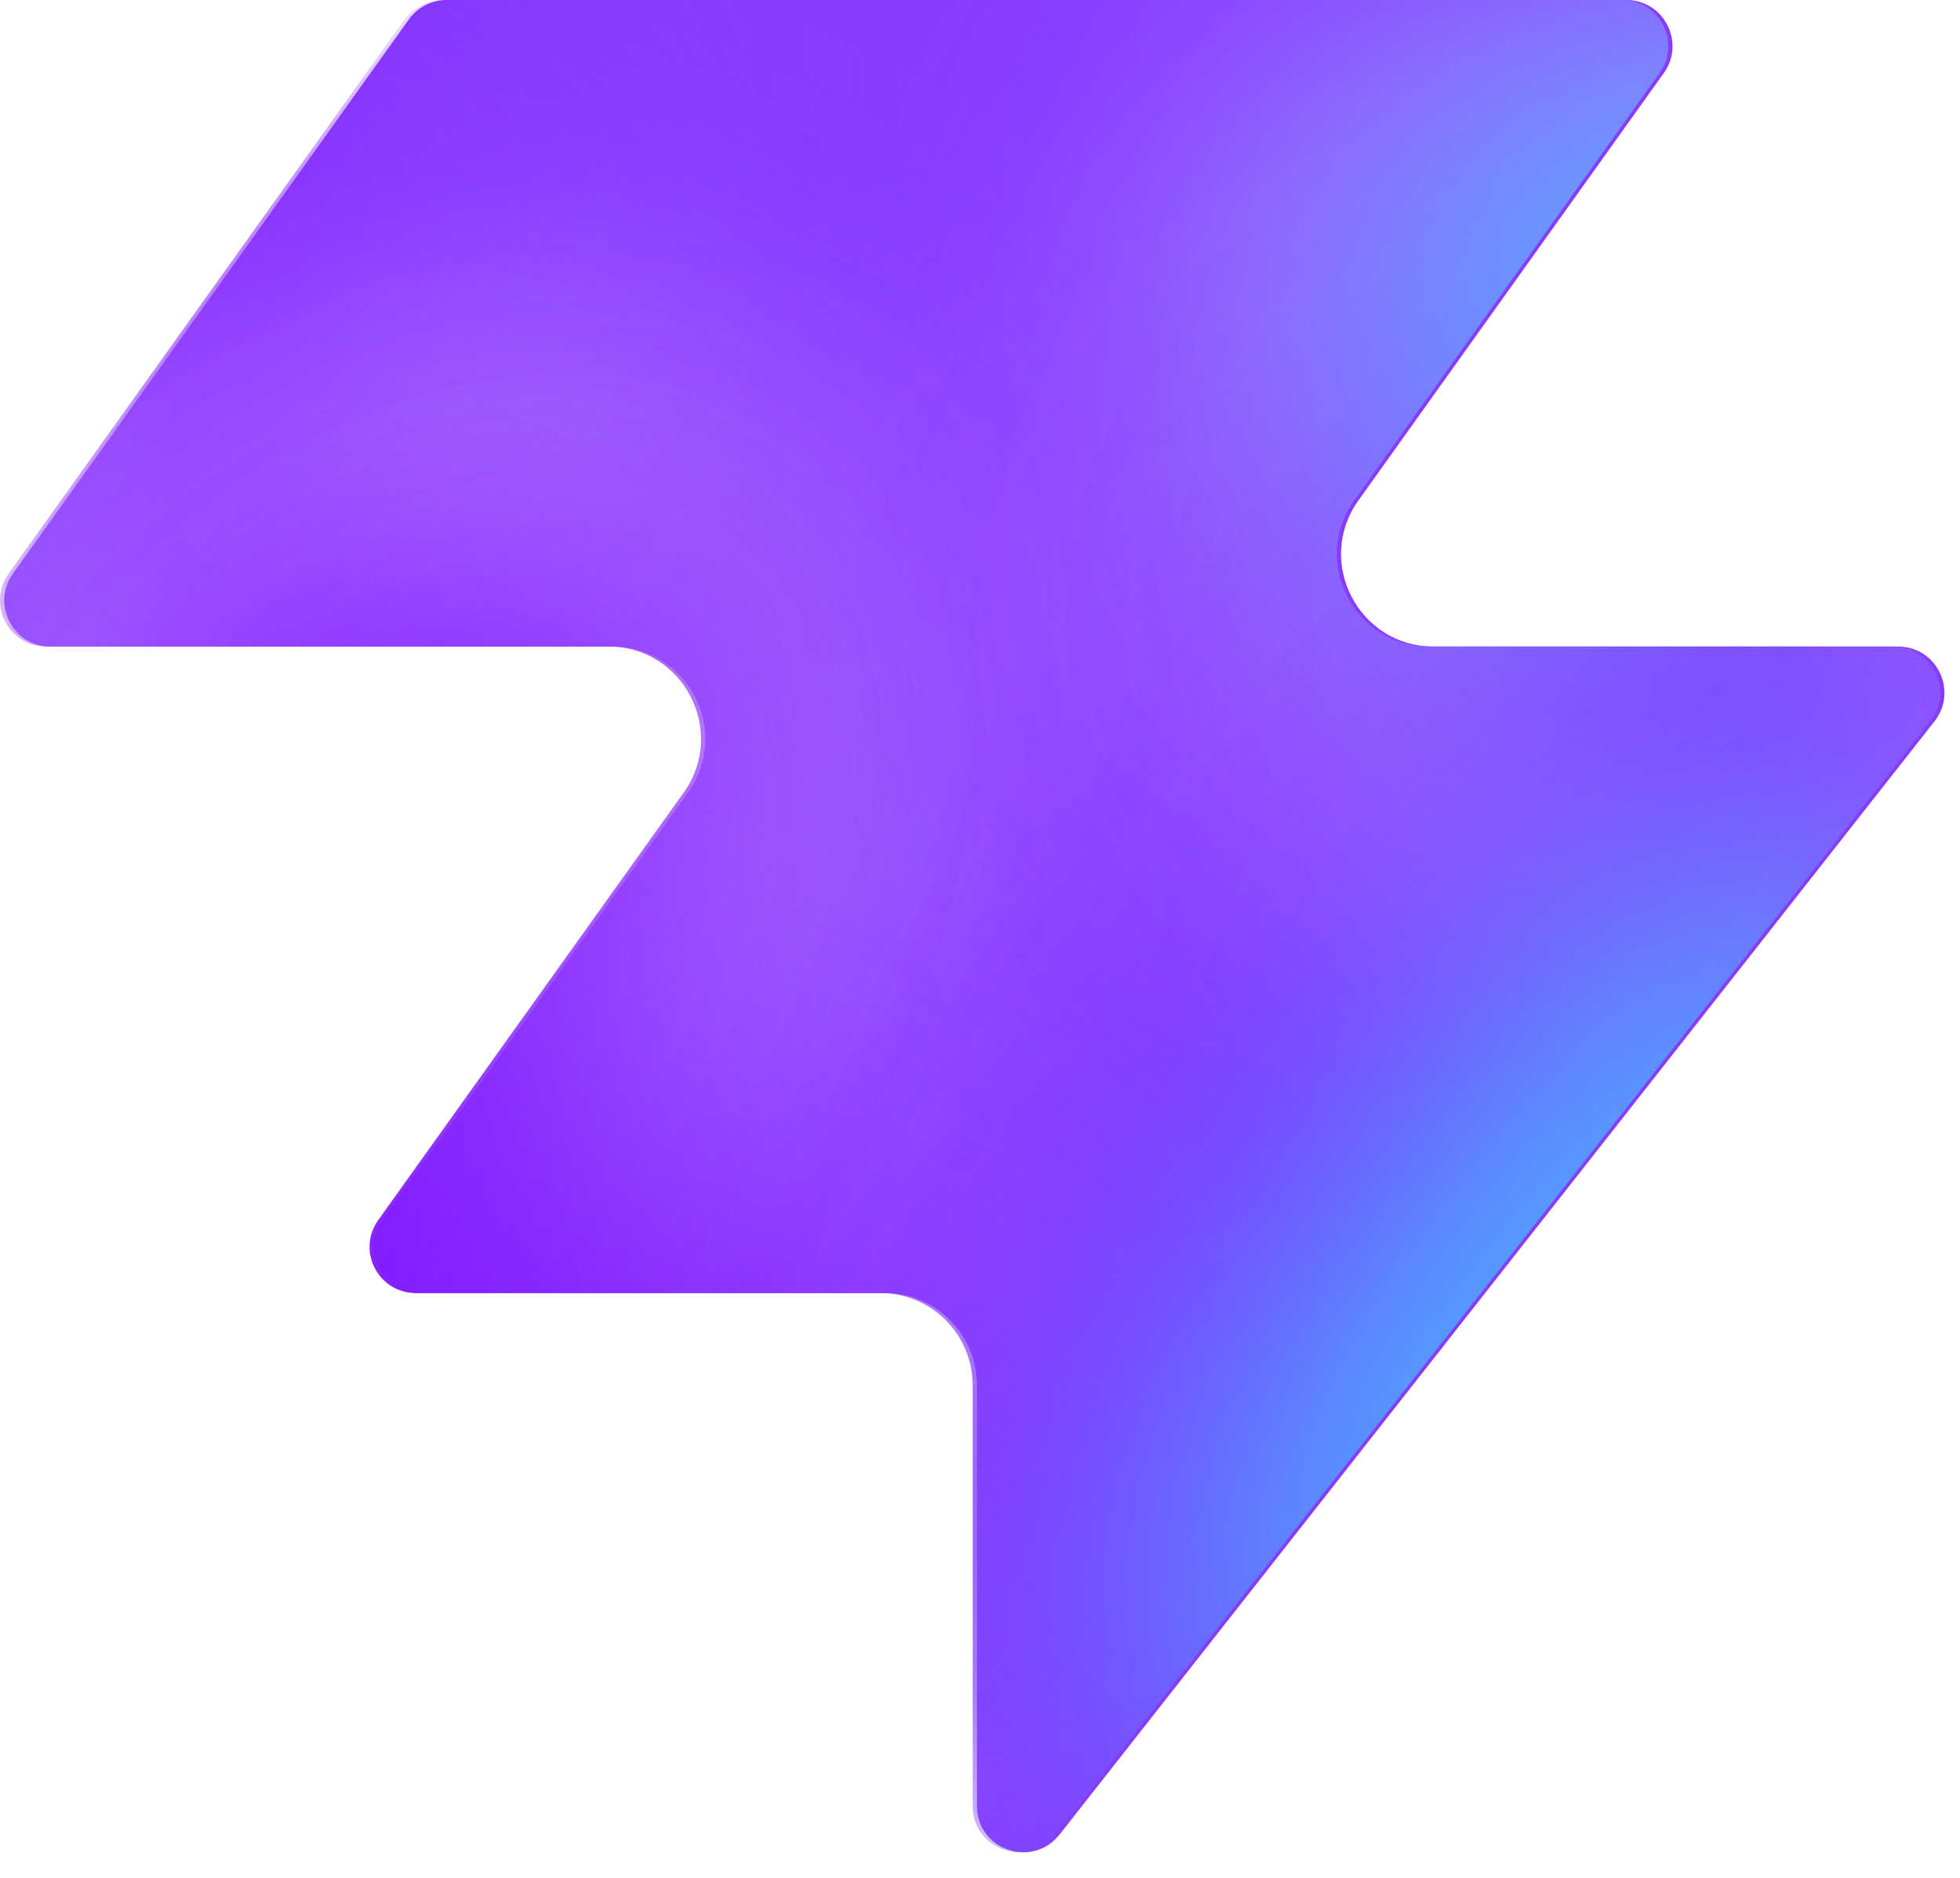
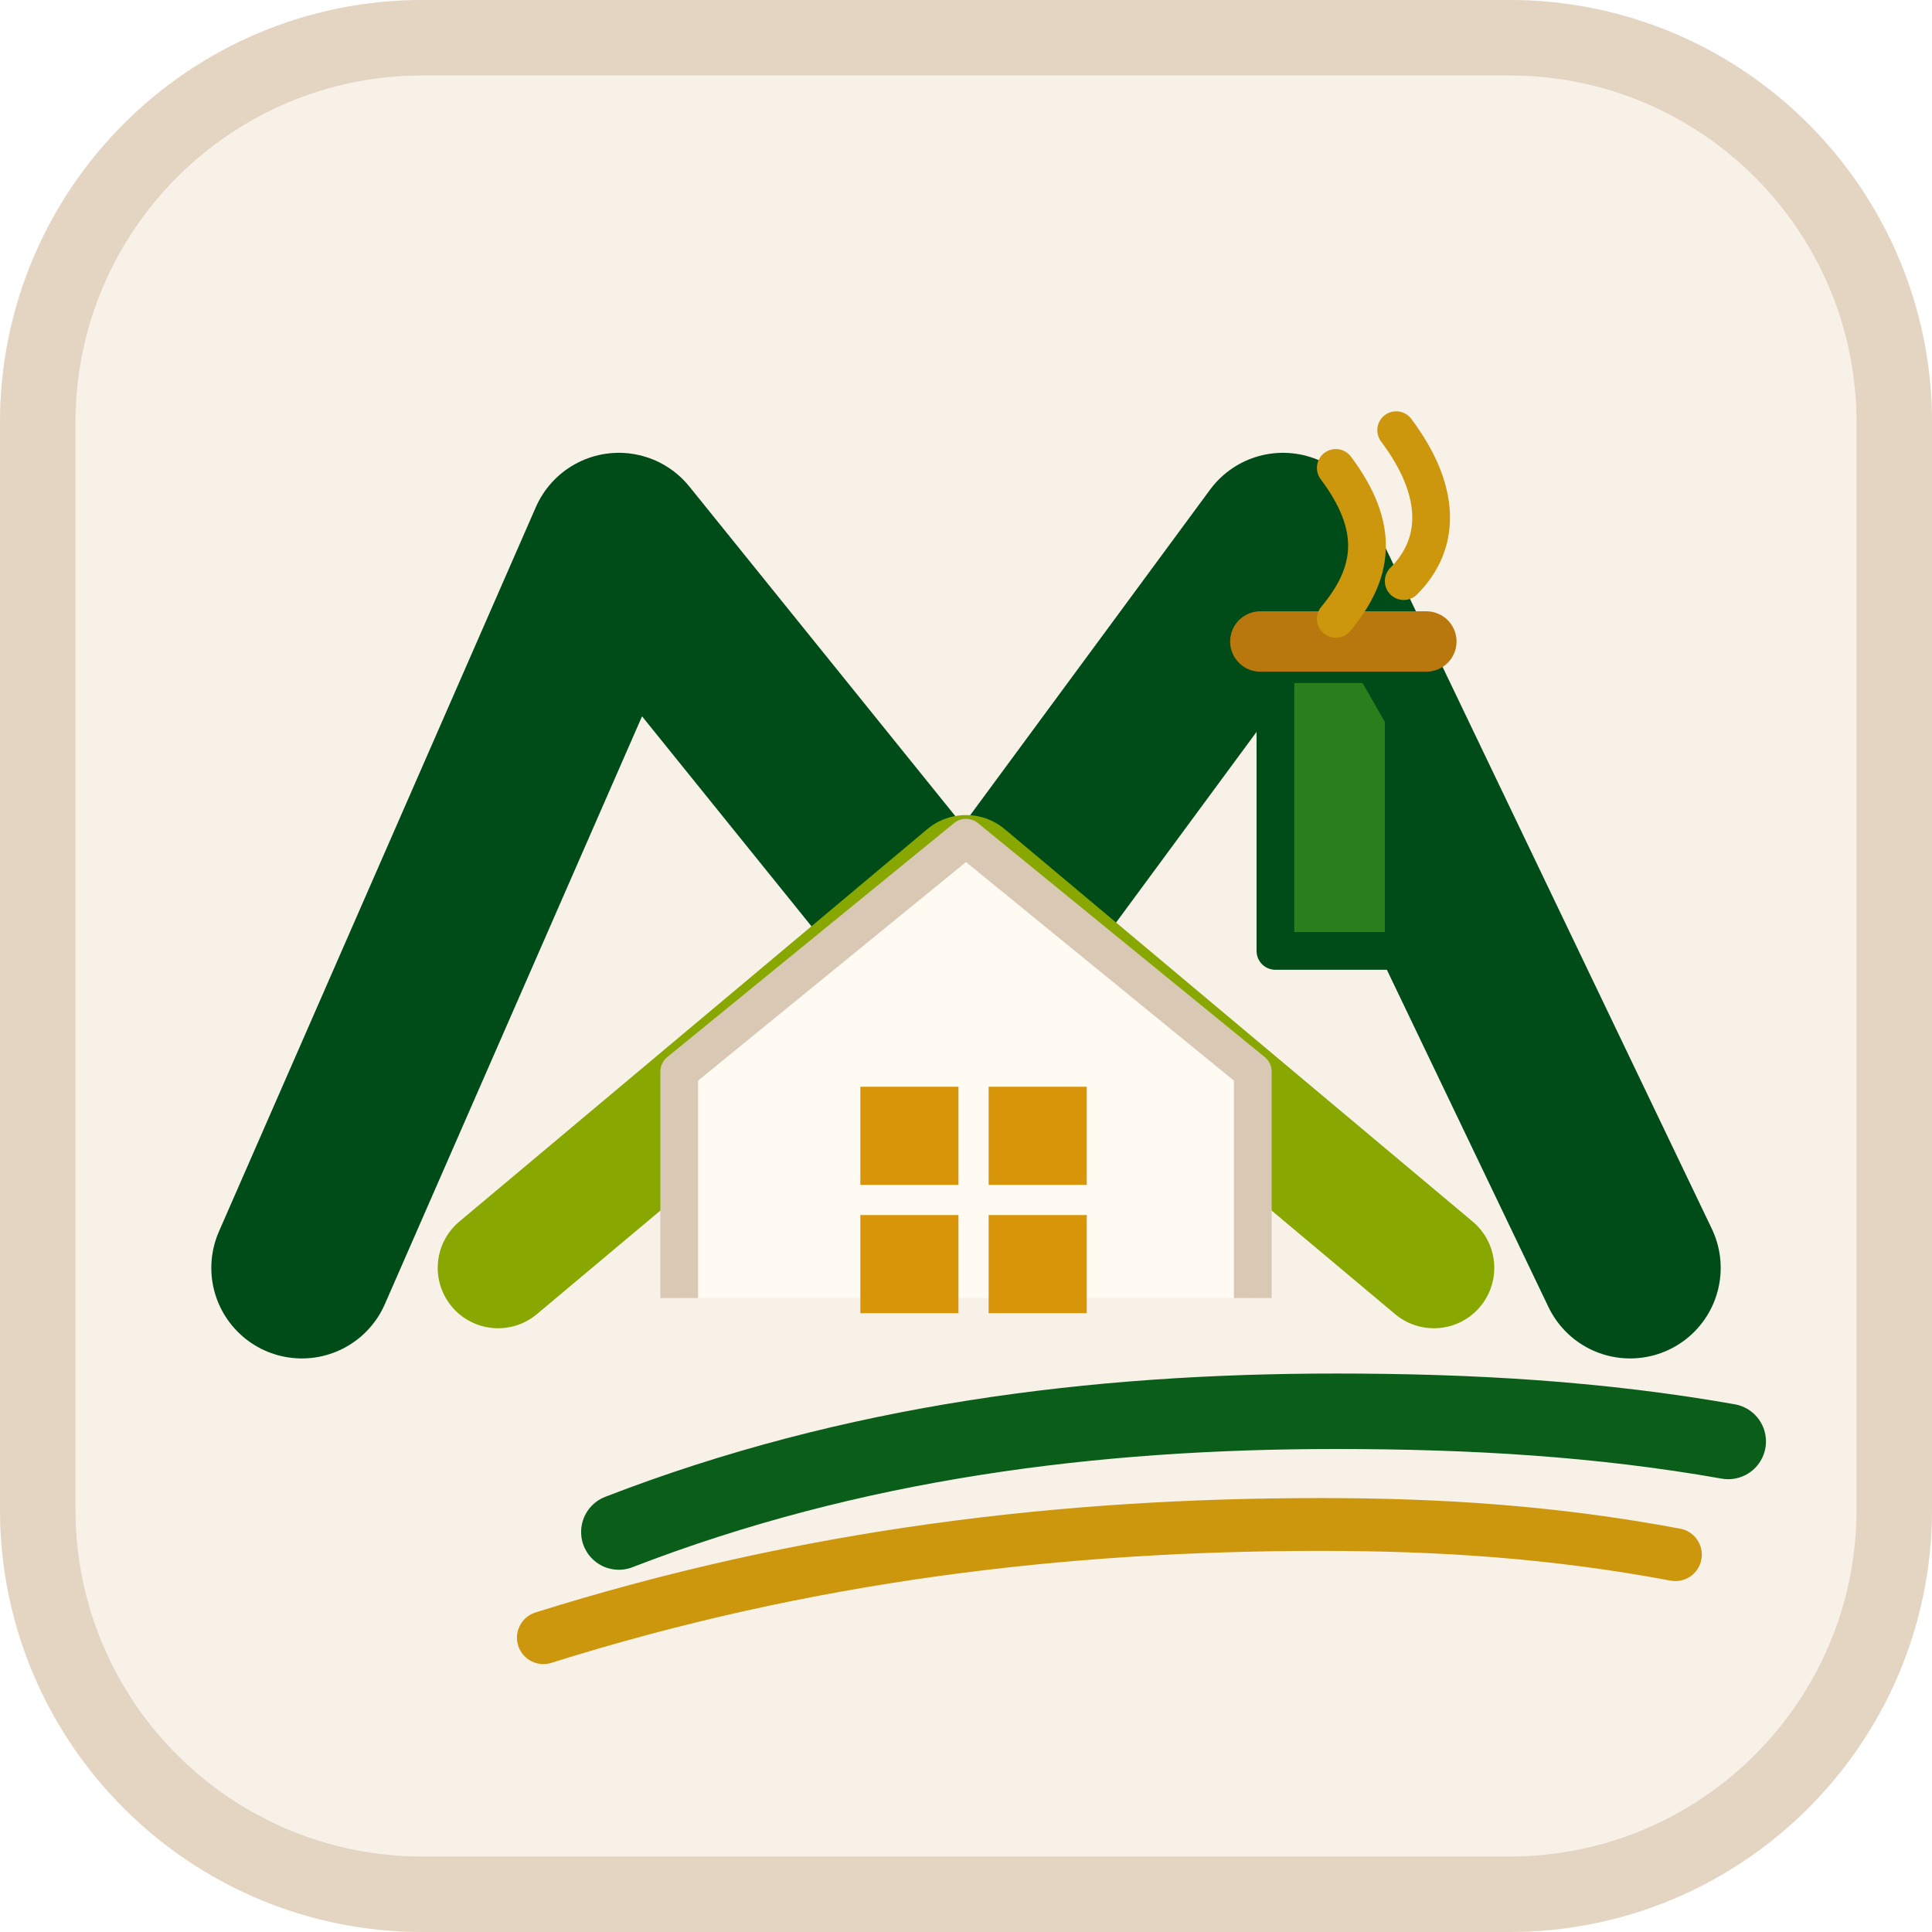
- <svg xmlns="http://www.w3.org/2000/svg" width="48" height="46" fill="none" viewBox="0 0 48 46">
-   <path fill="#863bff" d="M25.946 44.938c-.664.845-2.021.375-2.021-.698V33.937a2.26 2.26 0 0 0-2.262-2.262H10.287c-.92 0-1.456-1.04-.92-1.788l7.48-10.471c1.07-1.497 0-3.578-1.842-3.578H1.237c-.92 0-1.456-1.04-.92-1.788L10.013.474c.214-.297.556-.474.92-.474h28.894c.92 0 1.456 1.04.92 1.788l-7.48 10.471c-1.07 1.498 0 3.579 1.842 3.579h11.377c.943 0 1.473 1.088.89 1.83L25.947 44.94z" style="fill:#863bff;fill:color(display-p3 .525 .23 1);fill-opacity:1" />
-   <mask id="a" width="48" height="46" x="0" y="0" maskUnits="userSpaceOnUse" style="mask-type:alpha">
-     <path fill="#000" d="M25.842 44.938c-.664.844-2.021.375-2.021-.698V33.937a2.26 2.26 0 0 0-2.262-2.262H10.183c-.92 0-1.456-1.04-.92-1.788l7.48-10.471c1.07-1.498 0-3.579-1.842-3.579H1.133c-.92 0-1.456-1.04-.92-1.787L9.91.473c.214-.297.556-.474.92-.474h28.894c.92 0 1.456 1.04.92 1.788l-7.48 10.471c-1.07 1.498 0 3.578 1.842 3.578h11.377c.943 0 1.473 1.088.89 1.832L25.843 44.94z" style="fill:#000;fill-opacity:1" />
-   </mask>
-   <g mask="url(#a)">
-     <g filter="url(#b)">
-       <ellipse cx="5.508" cy="14.704" fill="#ede6ff" rx="5.508" ry="14.704" style="fill:#ede6ff;fill:color(display-p3 .927 .903 1);fill-opacity:1" transform="matrix(.00324 1 1 -.00324 -4.47 31.516)" />
-     </g>
-     <g filter="url(#c)">
-       <ellipse cx="10.399" cy="29.851" fill="#ede6ff" rx="10.399" ry="29.851" style="fill:#ede6ff;fill:color(display-p3 .927 .903 1);fill-opacity:1" transform="matrix(.00324 1 1 -.00324 -39.328 7.883)" />
-     </g>
-     <g filter="url(#d)">
-       <ellipse cx="5.508" cy="30.487" fill="#7e14ff" rx="5.508" ry="30.487" style="fill:#7e14ff;fill:color(display-p3 .492 .077 1);fill-opacity:1" transform="rotate(89.814 -25.913 -14.639)scale(1 -1)" />
-     </g>
-     <g filter="url(#e)">
-       <ellipse cx="5.508" cy="30.599" fill="#7e14ff" rx="5.508" ry="30.599" style="fill:#7e14ff;fill:color(display-p3 .492 .077 1);fill-opacity:1" transform="rotate(89.814 -32.644 -3.334)scale(1 -1)" />
-     </g>
-     <g filter="url(#f)">
-       <ellipse cx="5.508" cy="30.599" fill="#7e14ff" rx="5.508" ry="30.599" style="fill:#7e14ff;fill:color(display-p3 .492 .077 1);fill-opacity:1" transform="matrix(.00324 1 1 -.00324 -34.34 30.47)" />
-     </g>
-     <g filter="url(#g)">
-       <ellipse cx="14.072" cy="22.078" fill="#ede6ff" rx="14.072" ry="22.078" style="fill:#ede6ff;fill:color(display-p3 .927 .903 1);fill-opacity:1" transform="rotate(93.35 24.506 48.493)scale(-1 1)" />
-     </g>
-     <g filter="url(#h)">
-       <ellipse cx="3.47" cy="21.501" fill="#7e14ff" rx="3.47" ry="21.501" style="fill:#7e14ff;fill:color(display-p3 .492 .077 1);fill-opacity:1" transform="rotate(89.009 28.708 47.59)scale(-1 1)" />
-     </g>
-     <g filter="url(#i)">
-       <ellipse cx="3.47" cy="21.501" fill="#7e14ff" rx="3.47" ry="21.501" style="fill:#7e14ff;fill:color(display-p3 .492 .077 1);fill-opacity:1" transform="rotate(89.009 28.708 47.59)scale(-1 1)" />
-     </g>
-     <g filter="url(#j)">
-       <ellipse cx=".387" cy="8.972" fill="#7e14ff" rx="4.407" ry="29.108" style="fill:#7e14ff;fill:color(display-p3 .492 .077 1);fill-opacity:1" transform="rotate(39.51 .387 8.972)" />
-     </g>
-     <g filter="url(#k)">
-       <ellipse cx="47.523" cy="-6.092" fill="#7e14ff" rx="4.407" ry="29.108" style="fill:#7e14ff;fill:color(display-p3 .492 .077 1);fill-opacity:1" transform="rotate(37.892 47.523 -6.092)" />
-     </g>
-     <g filter="url(#l)">
-       <ellipse cx="41.412" cy="6.333" fill="#47bfff" rx="5.971" ry="9.665" style="fill:#47bfff;fill:color(display-p3 .28 .748 1);fill-opacity:1" transform="rotate(37.892 41.412 6.333)" />
-     </g>
-     <g filter="url(#m)">
-       <ellipse cx="-1.879" cy="38.332" fill="#7e14ff" rx="4.407" ry="29.108" style="fill:#7e14ff;fill:color(display-p3 .492 .077 1);fill-opacity:1" transform="rotate(37.892 -1.88 38.332)" />
-     </g>
-     <g filter="url(#n)">
-       <ellipse cx="-1.879" cy="38.332" fill="#7e14ff" rx="4.407" ry="29.108" style="fill:#7e14ff;fill:color(display-p3 .492 .077 1);fill-opacity:1" transform="rotate(37.892 -1.88 38.332)" />
-     </g>
-     <g filter="url(#o)">
-       <ellipse cx="35.651" cy="29.907" fill="#7e14ff" rx="4.407" ry="29.108" style="fill:#7e14ff;fill:color(display-p3 .492 .077 1);fill-opacity:1" transform="rotate(37.892 35.651 29.907)" />
-     </g>
-     <g filter="url(#p)">
-       <ellipse cx="38.418" cy="32.4" fill="#47bfff" rx="5.971" ry="15.297" style="fill:#47bfff;fill:color(display-p3 .28 .748 1);fill-opacity:1" transform="rotate(37.892 38.418 32.4)" />
-     </g>
-   </g>
-   <defs>
-     <filter id="b" width="60.045" height="41.654" x="-19.77" y="16.149" color-interpolation-filters="sRGB" filterUnits="userSpaceOnUse">
-       <feFlood flood-opacity="0" result="BackgroundImageFix" />
-       <feBlend in="SourceGraphic" in2="BackgroundImageFix" result="shape" />
-       <feGaussianBlur result="effect1_foregroundBlur_2002_17158" stdDeviation="7.659" />
-     </filter>
-     <filter id="c" width="90.34" height="51.437" x="-54.613" y="-7.533" color-interpolation-filters="sRGB" filterUnits="userSpaceOnUse">
-       <feFlood flood-opacity="0" result="BackgroundImageFix" />
-       <feBlend in="SourceGraphic" in2="BackgroundImageFix" result="shape" />
-       <feGaussianBlur result="effect1_foregroundBlur_2002_17158" stdDeviation="7.659" />
-     </filter>
-     <filter id="d" width="79.355" height="29.4" x="-49.64" y="2.03" color-interpolation-filters="sRGB" filterUnits="userSpaceOnUse">
-       <feFlood flood-opacity="0" result="BackgroundImageFix" />
-       <feBlend in="SourceGraphic" in2="BackgroundImageFix" result="shape" />
-       <feGaussianBlur result="effect1_foregroundBlur_2002_17158" stdDeviation="4.596" />
-     </filter>
-     <filter id="e" width="79.579" height="29.4" x="-45.045" y="20.029" color-interpolation-filters="sRGB" filterUnits="userSpaceOnUse">
-       <feFlood flood-opacity="0" result="BackgroundImageFix" />
-       <feBlend in="SourceGraphic" in2="BackgroundImageFix" result="shape" />
-       <feGaussianBlur result="effect1_foregroundBlur_2002_17158" stdDeviation="4.596" />
-     </filter>
-     <filter id="f" width="79.579" height="29.4" x="-43.513" y="21.178" color-interpolation-filters="sRGB" filterUnits="userSpaceOnUse">
-       <feFlood flood-opacity="0" result="BackgroundImageFix" />
-       <feBlend in="SourceGraphic" in2="BackgroundImageFix" result="shape" />
-       <feGaussianBlur result="effect1_foregroundBlur_2002_17158" stdDeviation="4.596" />
-     </filter>
-     <filter id="g" width="74.749" height="58.852" x="15.756" y="-17.901" color-interpolation-filters="sRGB" filterUnits="userSpaceOnUse">
-       <feFlood flood-opacity="0" result="BackgroundImageFix" />
-       <feBlend in="SourceGraphic" in2="BackgroundImageFix" result="shape" />
-       <feGaussianBlur result="effect1_foregroundBlur_2002_17158" stdDeviation="7.659" />
-     </filter>
-     <filter id="h" width="61.377" height="25.362" x="23.548" y="2.284" color-interpolation-filters="sRGB" filterUnits="userSpaceOnUse">
-       <feFlood flood-opacity="0" result="BackgroundImageFix" />
-       <feBlend in="SourceGraphic" in2="BackgroundImageFix" result="shape" />
-       <feGaussianBlur result="effect1_foregroundBlur_2002_17158" stdDeviation="4.596" />
-     </filter>
-     <filter id="i" width="61.377" height="25.362" x="23.548" y="2.284" color-interpolation-filters="sRGB" filterUnits="userSpaceOnUse">
-       <feFlood flood-opacity="0" result="BackgroundImageFix" />
-       <feBlend in="SourceGraphic" in2="BackgroundImageFix" result="shape" />
-       <feGaussianBlur result="effect1_foregroundBlur_2002_17158" stdDeviation="4.596" />
-     </filter>
-     <filter id="j" width="56.045" height="63.649" x="-27.636" y="-22.853" color-interpolation-filters="sRGB" filterUnits="userSpaceOnUse">
-       <feFlood flood-opacity="0" result="BackgroundImageFix" />
-       <feBlend in="SourceGraphic" in2="BackgroundImageFix" result="shape" />
-       <feGaussianBlur result="effect1_foregroundBlur_2002_17158" stdDeviation="4.596" />
-     </filter>
-     <filter id="k" width="54.814" height="64.646" x="20.116" y="-38.415" color-interpolation-filters="sRGB" filterUnits="userSpaceOnUse">
-       <feFlood flood-opacity="0" result="BackgroundImageFix" />
-       <feBlend in="SourceGraphic" in2="BackgroundImageFix" result="shape" />
-       <feGaussianBlur result="effect1_foregroundBlur_2002_17158" stdDeviation="4.596" />
-     </filter>
-     <filter id="l" width="33.541" height="35.313" x="24.641" y="-11.323" color-interpolation-filters="sRGB" filterUnits="userSpaceOnUse">
-       <feFlood flood-opacity="0" result="BackgroundImageFix" />
-       <feBlend in="SourceGraphic" in2="BackgroundImageFix" result="shape" />
-       <feGaussianBlur result="effect1_foregroundBlur_2002_17158" stdDeviation="4.596" />
-     </filter>
-     <filter id="m" width="54.814" height="64.646" x="-29.286" y="6.009" color-interpolation-filters="sRGB" filterUnits="userSpaceOnUse">
-       <feFlood flood-opacity="0" result="BackgroundImageFix" />
-       <feBlend in="SourceGraphic" in2="BackgroundImageFix" result="shape" />
-       <feGaussianBlur result="effect1_foregroundBlur_2002_17158" stdDeviation="4.596" />
-     </filter>
-     <filter id="n" width="54.814" height="64.646" x="-29.286" y="6.009" color-interpolation-filters="sRGB" filterUnits="userSpaceOnUse">
-       <feFlood flood-opacity="0" result="BackgroundImageFix" />
-       <feBlend in="SourceGraphic" in2="BackgroundImageFix" result="shape" />
-       <feGaussianBlur result="effect1_foregroundBlur_2002_17158" stdDeviation="4.596" />
-     </filter>
-     <filter id="o" width="54.814" height="64.646" x="8.244" y="-2.416" color-interpolation-filters="sRGB" filterUnits="userSpaceOnUse">
-       <feFlood flood-opacity="0" result="BackgroundImageFix" />
-       <feBlend in="SourceGraphic" in2="BackgroundImageFix" result="shape" />
-       <feGaussianBlur result="effect1_foregroundBlur_2002_17158" stdDeviation="4.596" />
-     </filter>
-     <filter id="p" width="39.409" height="43.623" x="18.713" y="10.588" color-interpolation-filters="sRGB" filterUnits="userSpaceOnUse">
-       <feFlood flood-opacity="0" result="BackgroundImageFix" />
-       <feBlend in="SourceGraphic" in2="BackgroundImageFix" result="shape" />
-       <feGaussianBlur result="effect1_foregroundBlur_2002_17158" stdDeviation="4.596" />
-     </filter>
-   </defs>
+ <svg xmlns="http://www.w3.org/2000/svg" viewBox="0 0 256 256" fill="none">
+   <rect width="256" height="256" rx="56" fill="#f7f1e8" />
+   <rect x="5" y="5" width="246" height="246" rx="51" stroke="#e4d5c3" stroke-width="10" />
+   <path d="M40 168 82 72l46 57 42-57 46 96" stroke="#004c18" stroke-width="24" stroke-linecap="round" stroke-linejoin="round" />
+   <path d="m66 168 62-52 62 52" stroke="#88a700" stroke-width="16" stroke-linecap="round" stroke-linejoin="round" />
+   <path d="M90 172v-30l38-31 38 31v30" fill="#fffaf2" stroke="#d8c8b4" stroke-width="5" stroke-linejoin="round" />
+   <path d="M114 144h13v13h-13zm17 0h13v13h-13zM114 161h13v13h-13zm17 0h13v13h-13z" fill="#d8950a" />
+   <path d="M82 203c31-12 63-16 95-16 18 0 35 1 52 4" stroke="#0b5d1a" stroke-width="10" stroke-linecap="round" />
+   <path d="M72 217c35-11 69-15 103-15 16 0 31 1 47 4" stroke="#cc970d" stroke-width="7" stroke-linecap="round" />
+   <path d="M169 88h13l4 7v31h-17z" fill="#2a7f1d" stroke="#004c18" stroke-width="5" stroke-linejoin="round" />
+   <path d="M167 85h22" stroke="#b9780d" stroke-width="8" stroke-linecap="round" />
+   <path d="M177 62c6 8 5 14 0 20m8-25c6 8 6 15 1 20" stroke="#cc970d" stroke-width="5" stroke-linecap="round" />
</svg>
